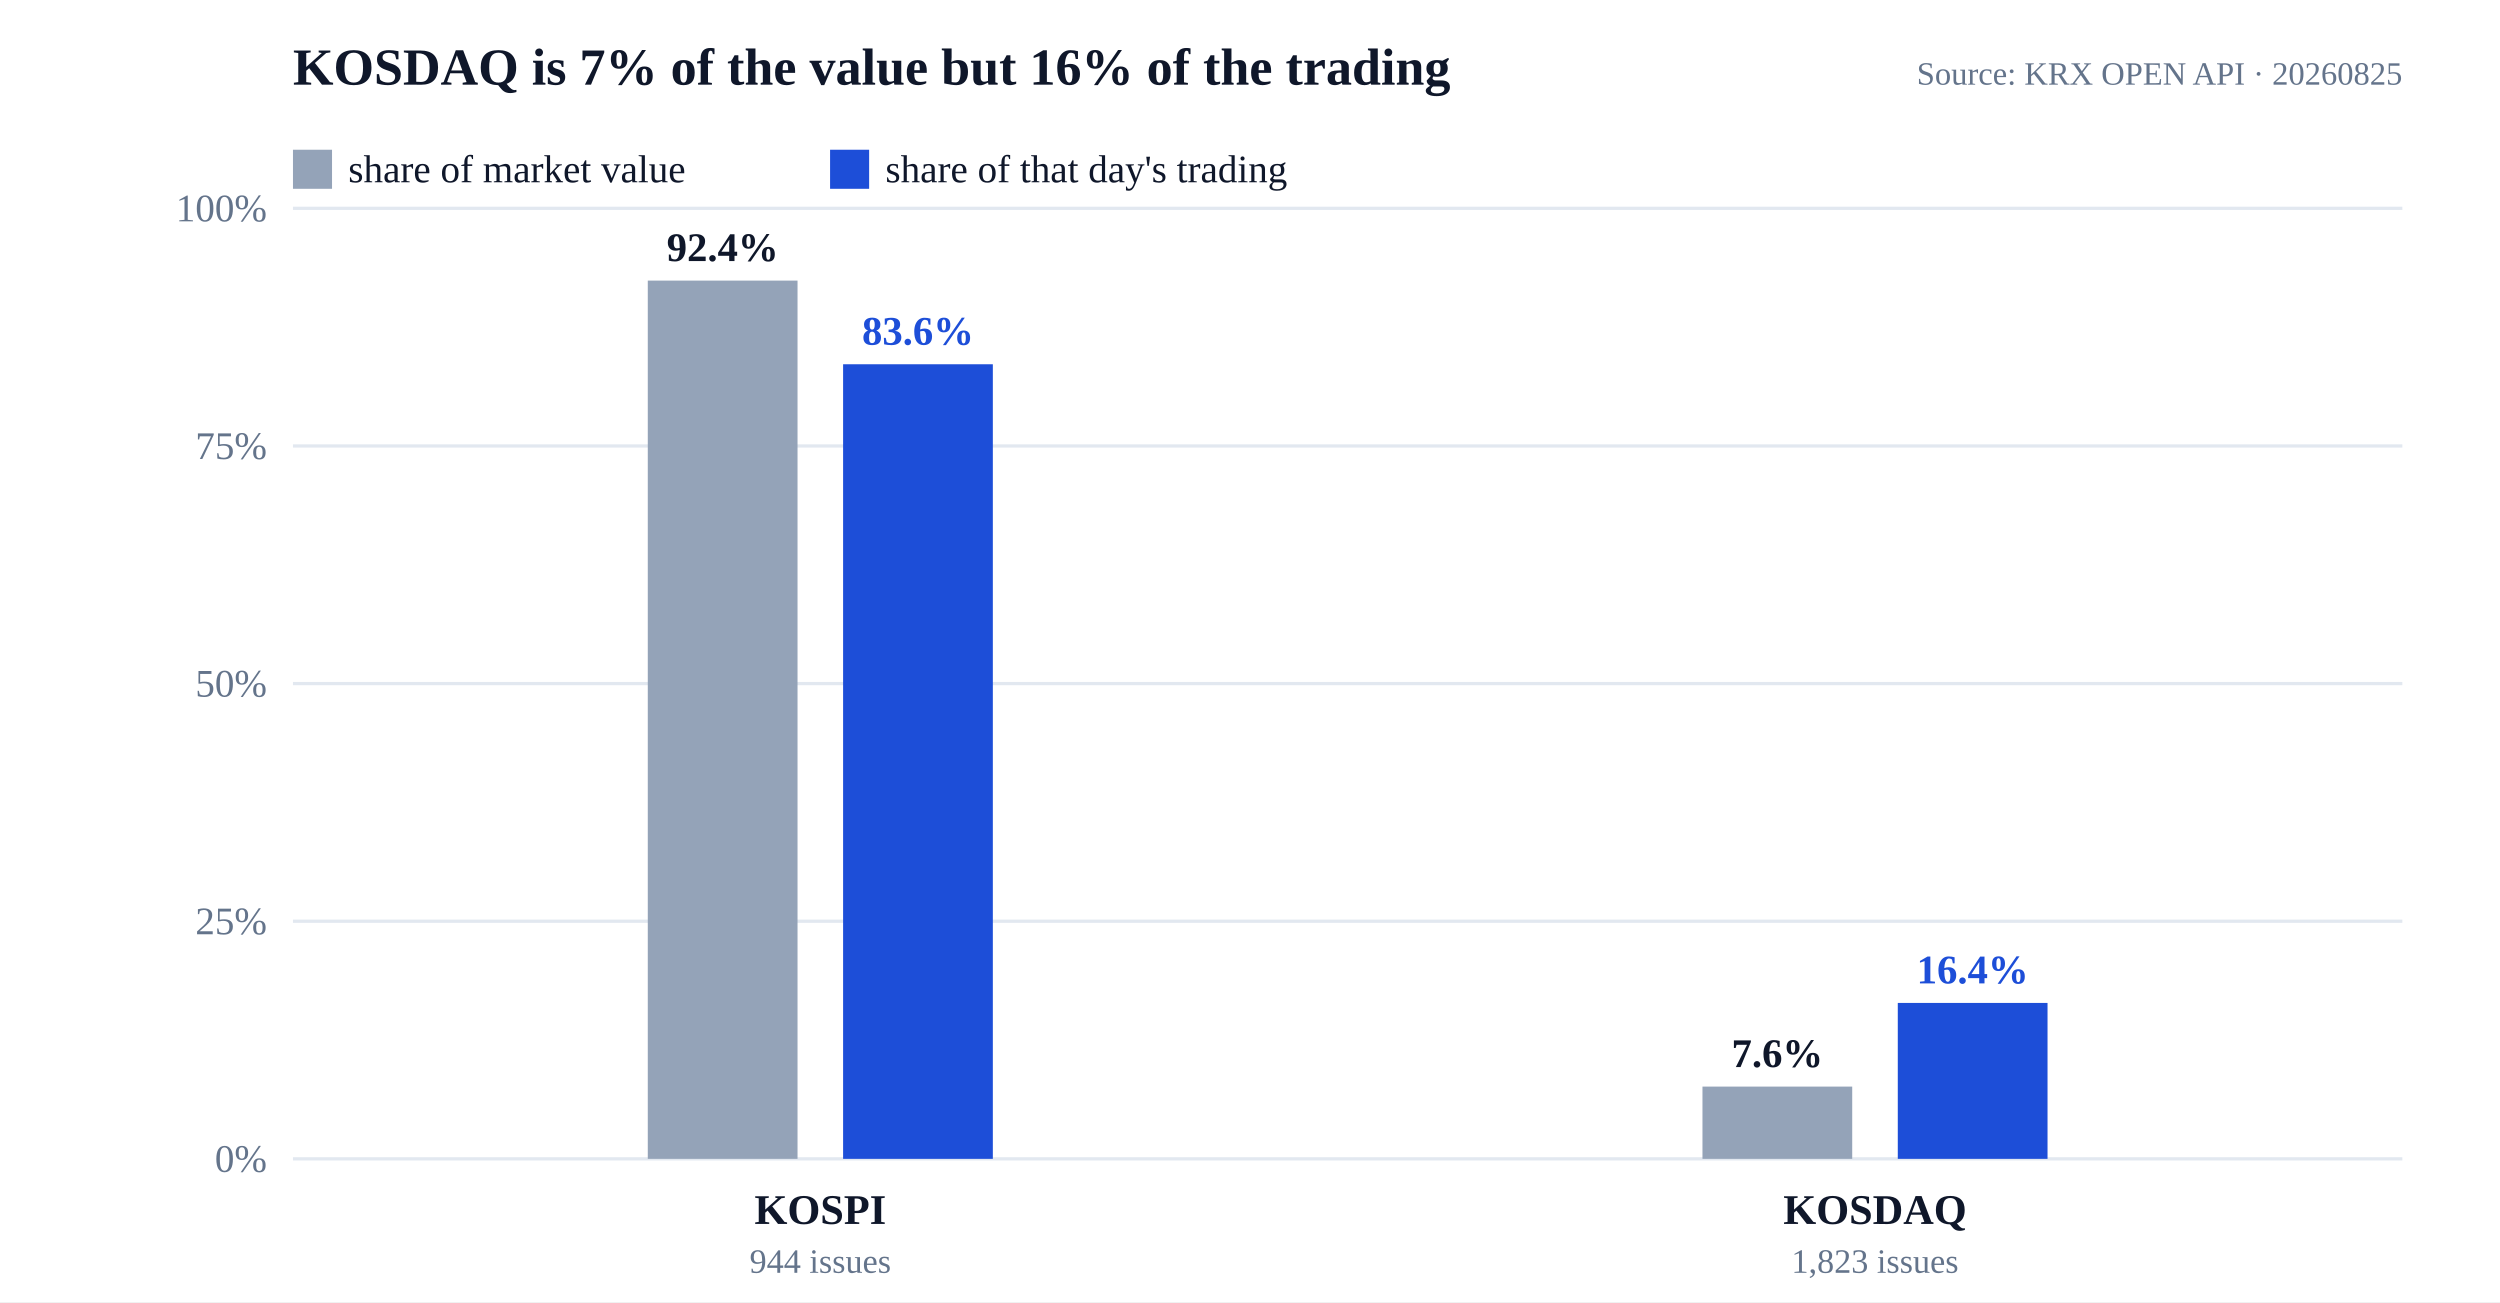
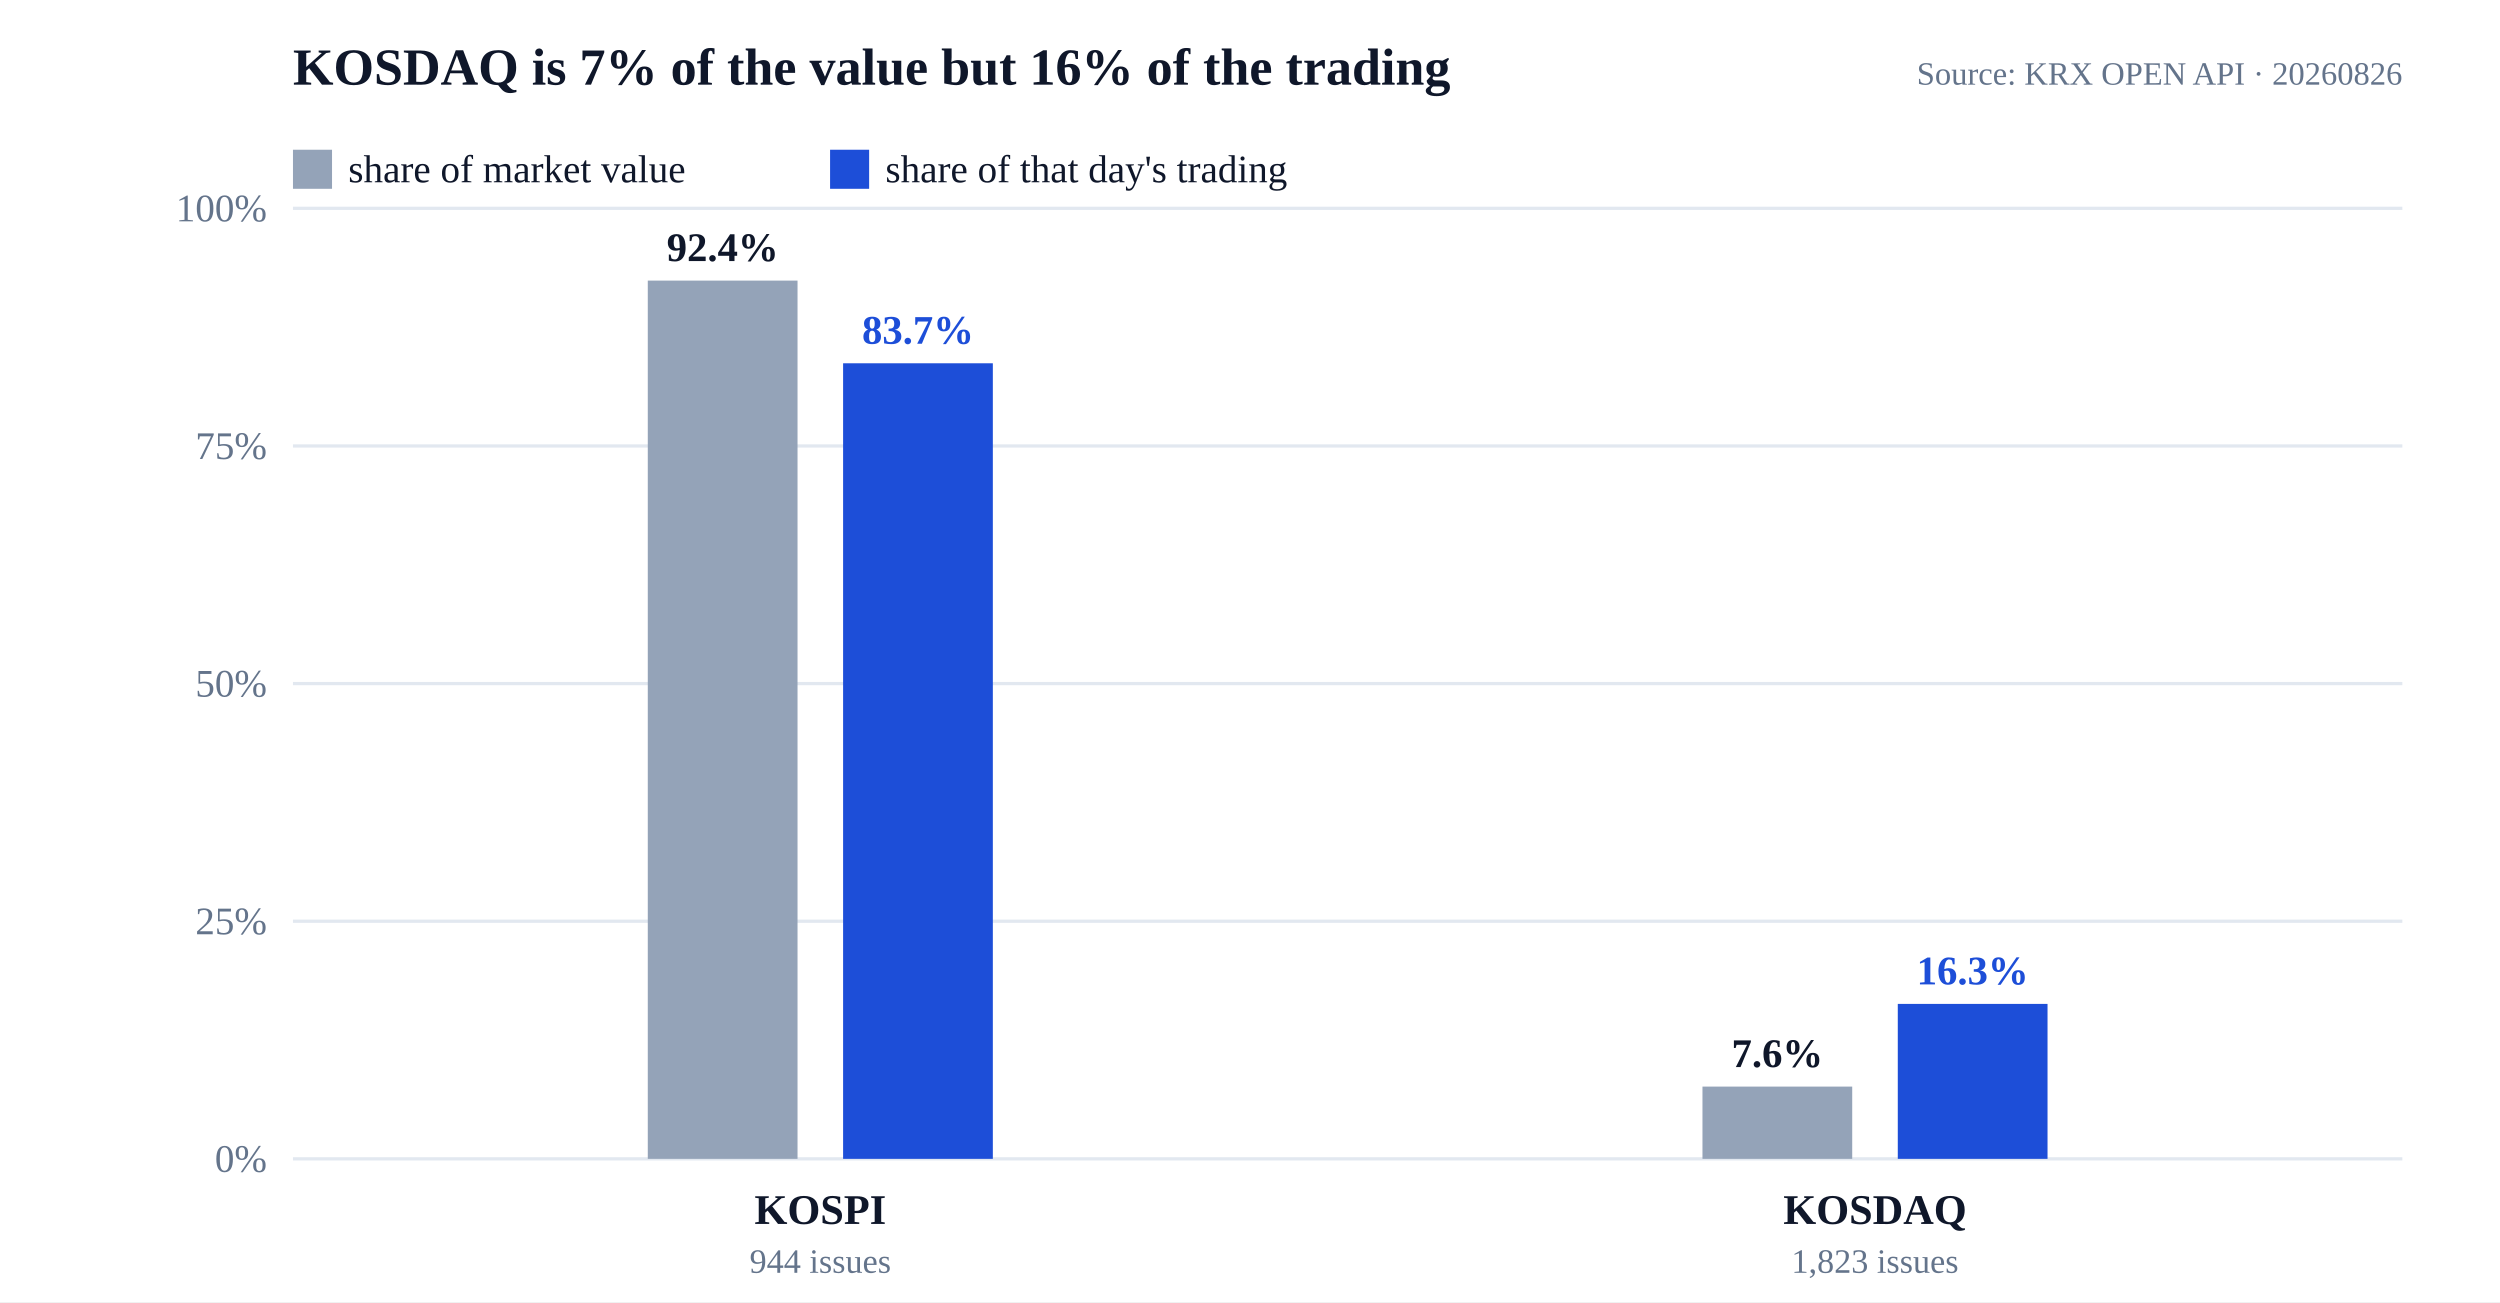
<svg xmlns="http://www.w3.org/2000/svg" viewBox="0 0 768 400" font-family="Georgia,'Times New Roman',serif" role="img" aria-label="KOSPI and KOSDAQ share of market value versus share of daily trading value">
  <rect width="768" height="400" fill="#ffffff" />
  <text x="90" y="26" font-size="16" font-weight="700" fill="#0f172a">KOSDAQ is 7% of the value but 16% of the trading</text>
-   <text x="738" y="26" text-anchor="end" font-size="10" fill="#64748b">Source: KRX OPEN API · 20260825</text>
+   <text x="738" y="26" text-anchor="end" font-size="10" fill="#64748b">Source: KRX OPEN API · 20260826</text>
  <rect x="90" y="46" width="12" height="12" fill="#94a3b8" />
  <text x="107" y="56" font-size="12" fill="#0f172a">share of market value</text>
  <rect x="255" y="46" width="12" height="12" fill="#1d4ed8" />
  <text x="272" y="56" font-size="12" fill="#0f172a">share of that day's trading</text>
  <line x1="90" y1="356" x2="738" y2="356" stroke="#e2e8f0" />
  <text x="82" y="360" text-anchor="end" font-size="12" fill="#64748b">0%</text>
  <line x1="90" y1="283" x2="738" y2="283" stroke="#e2e8f0" />
  <text x="82" y="287" text-anchor="end" font-size="12" fill="#64748b">25%</text>
  <line x1="90" y1="210" x2="738" y2="210" stroke="#e2e8f0" />
  <text x="82" y="214" text-anchor="end" font-size="12" fill="#64748b">50%</text>
  <line x1="90" y1="137" x2="738" y2="137" stroke="#e2e8f0" />
  <text x="82" y="141" text-anchor="end" font-size="12" fill="#64748b">75%</text>
  <line x1="90" y1="64" x2="738" y2="64" stroke="#e2e8f0" />
  <text x="82" y="68" text-anchor="end" font-size="12" fill="#64748b">100%</text>
  <rect x="199.0" y="86.2" width="46" height="269.8" fill="#94a3b8" />
  <text x="222.0" y="80.2" text-anchor="middle" font-size="12.5" font-weight="700" fill="#0f172a">92.4%</text>
-   <rect x="259.0" y="111.9" width="46" height="244.1" fill="#1d4ed8" />
-   <text x="282.0" y="105.9" text-anchor="middle" font-size="12.5" font-weight="700" fill="#1d4ed8">83.6%</text>
+   <rect x="259.0" y="111.6" width="46" height="244.4" fill="#1d4ed8" />
+   <text x="282.0" y="105.6" text-anchor="middle" font-size="12.5" font-weight="700" fill="#1d4ed8">83.7%</text>
  <text x="252.0" y="376" text-anchor="middle" font-size="13" font-weight="700" fill="#0f172a">KOSPI</text>
  <text x="252.0" y="391" text-anchor="middle" font-size="10.5" fill="#64748b">944 issues</text>
  <rect x="523.0" y="333.8" width="46" height="22.2" fill="#94a3b8" />
  <text x="546.0" y="327.8" text-anchor="middle" font-size="12.5" font-weight="700" fill="#0f172a">7.6%</text>
-   <rect x="583.0" y="308.1" width="46" height="47.9" fill="#1d4ed8" />
-   <text x="606.0" y="302.1" text-anchor="middle" font-size="12.5" font-weight="700" fill="#1d4ed8">16.4%</text>
+   <rect x="583.0" y="308.4" width="46" height="47.6" fill="#1d4ed8" />
+   <text x="606.0" y="302.4" text-anchor="middle" font-size="12.5" font-weight="700" fill="#1d4ed8">16.3%</text>
  <text x="576.0" y="376" text-anchor="middle" font-size="13" font-weight="700" fill="#0f172a">KOSDAQ</text>
  <text x="576.0" y="391" text-anchor="middle" font-size="10.5" fill="#64748b">1,823 issues</text>
</svg>
